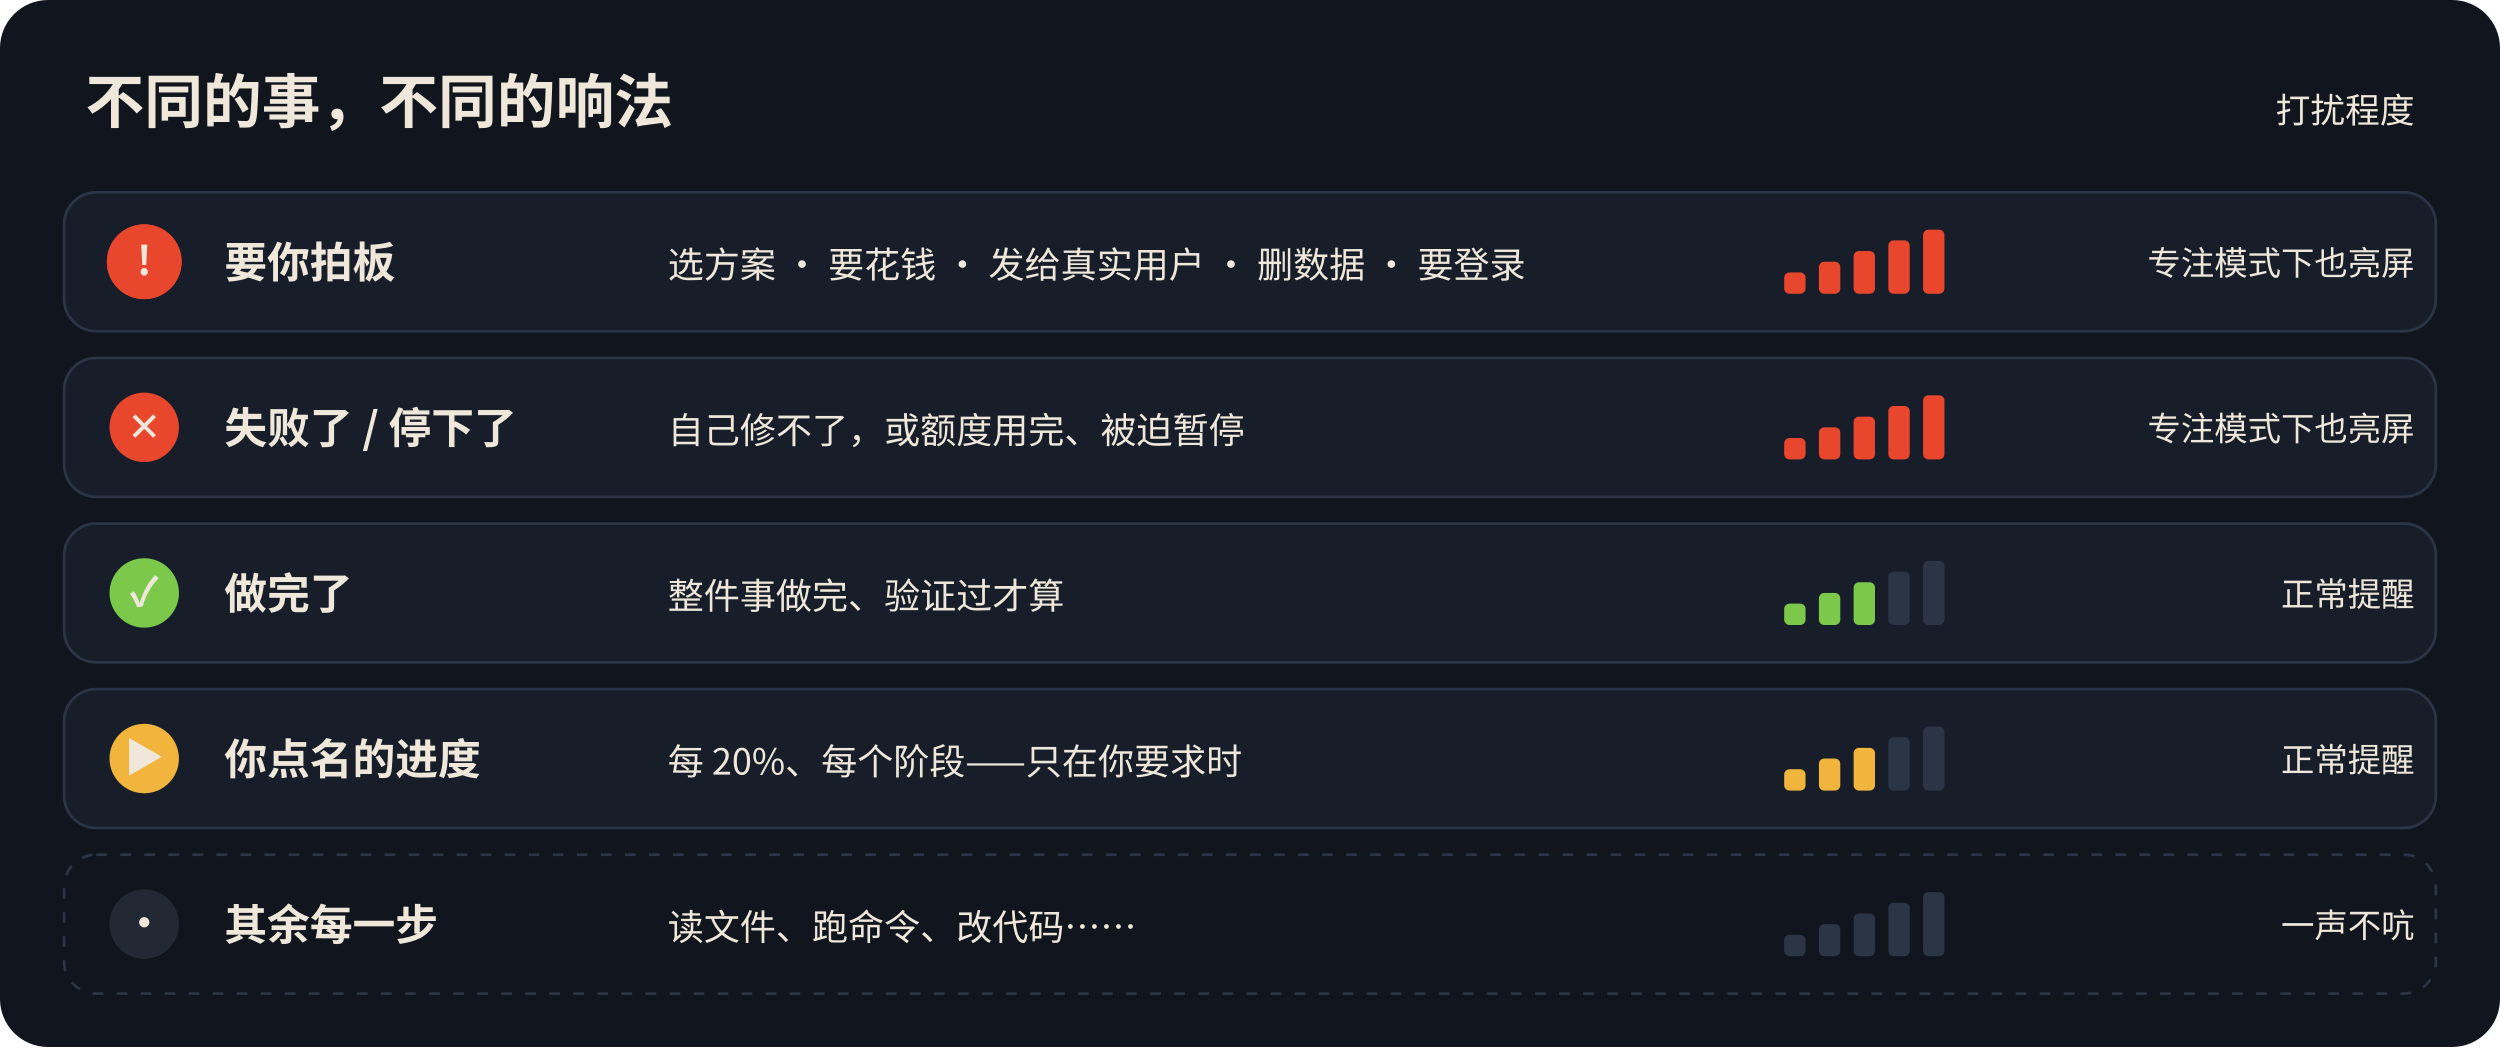
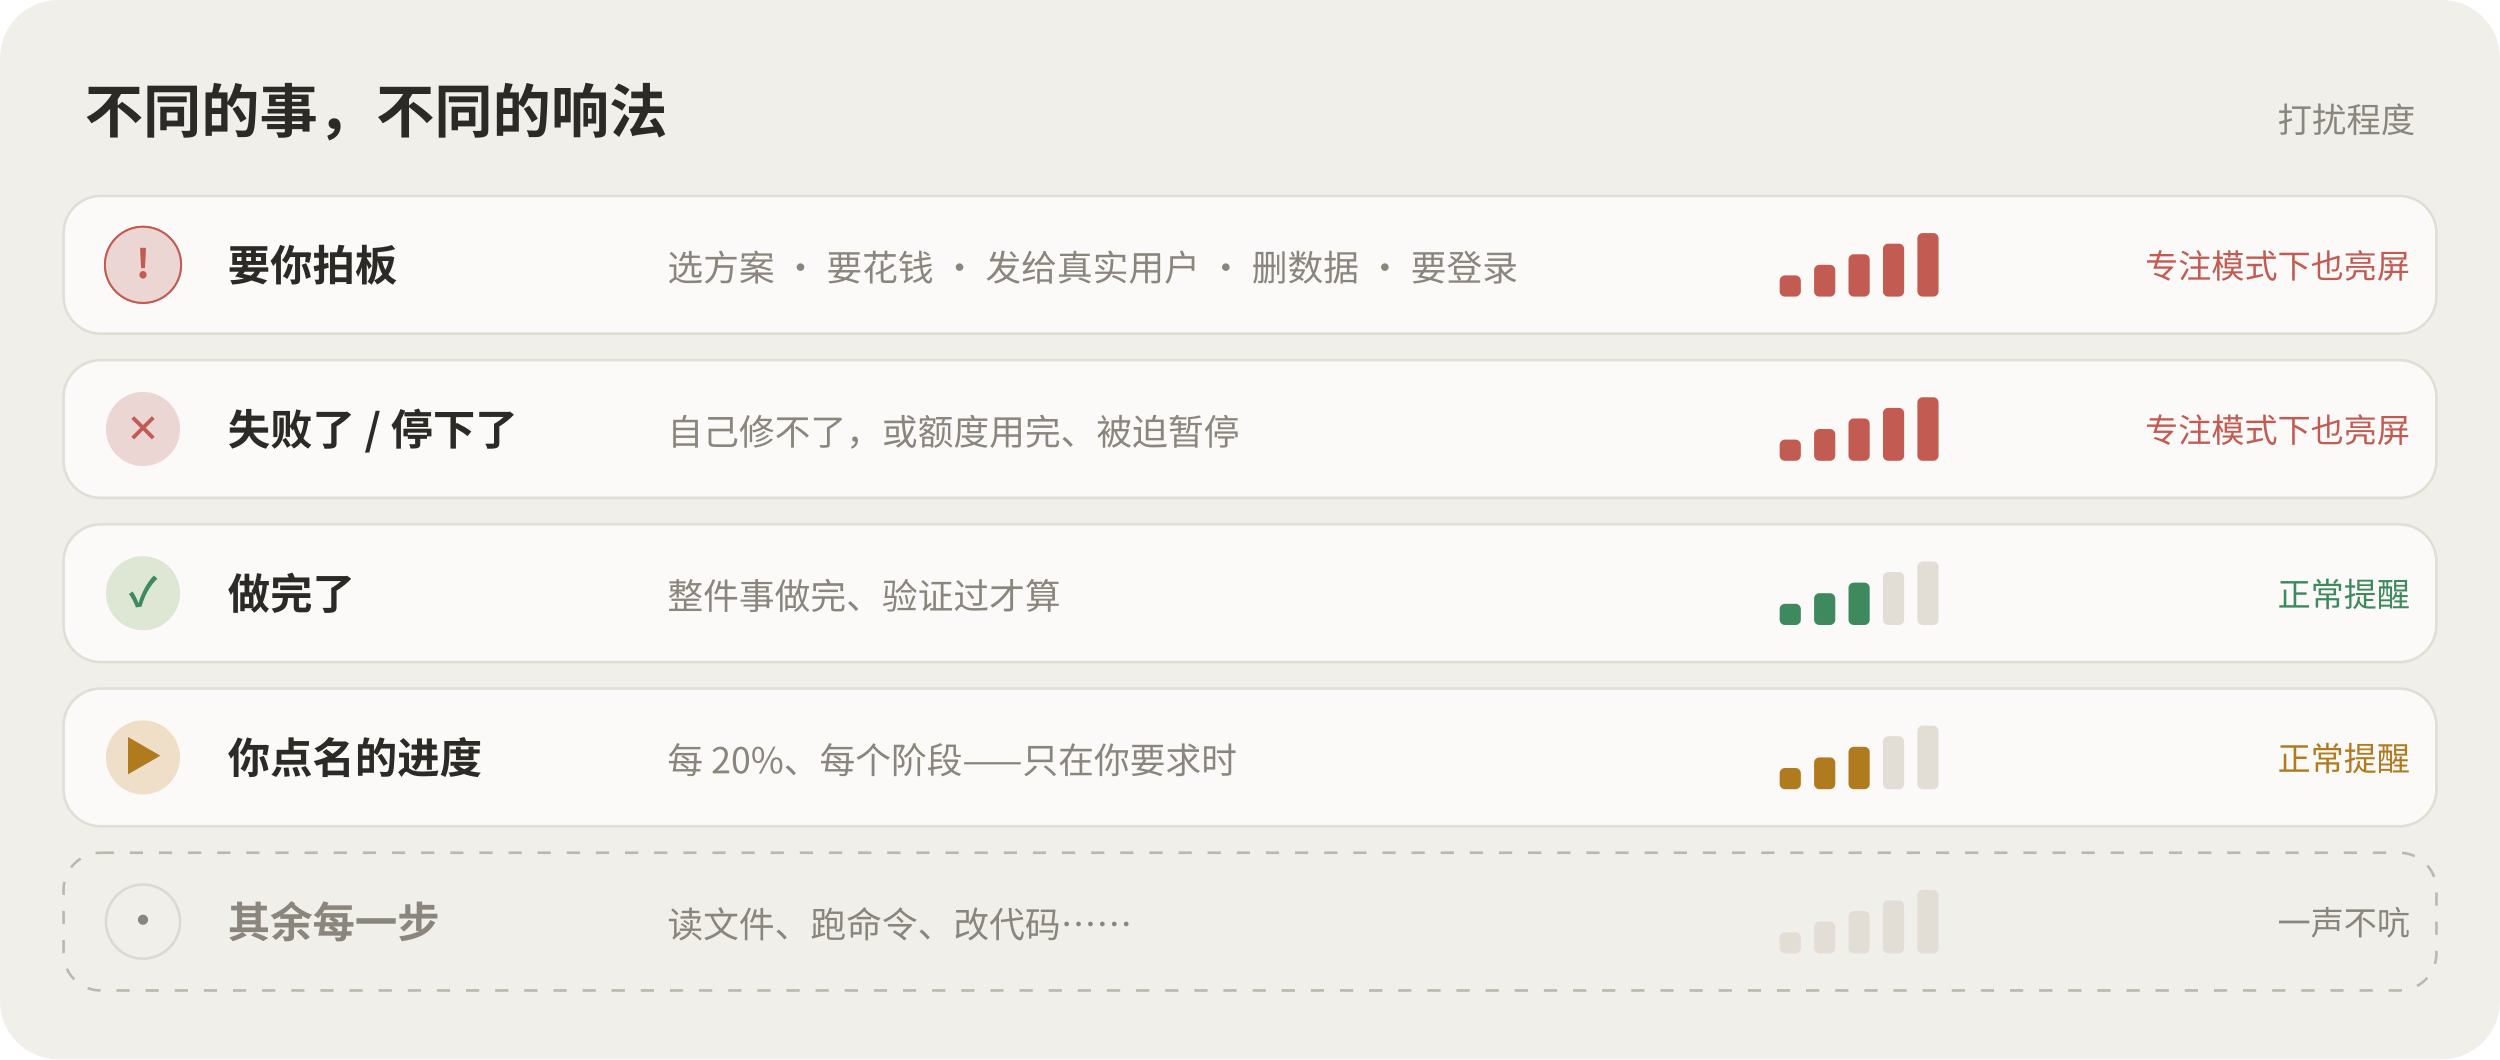
- <svg xmlns="http://www.w3.org/2000/svg" viewBox="0 0 936 392" width="936" height="392" role="img" aria-label="不同的事，不同的响法">
+ <svg xmlns="http://www.w3.org/2000/svg" viewBox="0 0 944 400" width="944" height="400" role="img" aria-label="不同的事，不同的响法">
+   <defs>
+     <filter id="sh" x="-15%" y="-15%" width="130%" height="140%">
+       <feDropShadow dx="0" dy="14" stdDeviation="16" flood-color="#3A3326" flood-opacity=".16" />
+     </filter>
+     <filter id="sh2" x="-10%" y="-20%" width="120%" height="160%">
+       <feDropShadow dx="0" dy="4" stdDeviation="6" flood-color="#3A3326" flood-opacity=".10" />
+     </filter>
+     <linearGradient id="wall" x1="0" y1="0" x2=".35" y2="1">
+       <stop offset="0" stop-color="#D7E2EC" />
+       <stop offset=".55" stop-color="#E0DAEA" />
+       <stop offset="1" stop-color="#EFDFC9" />
+     </linearGradient>
+   </defs>
  <style>
- text{font-family:'PingFang SC','Hiragino Sans GB','Microsoft YaHei','Noto Sans CJK SC','Segoe UI',system-ui,sans-serif;fill:#efe8da}
- .mono{font-family:'SF Mono','JetBrains Mono',Menlo,Consolas,'PingFang SC','Microsoft YaHei',monospace}
- @keyframes ring{0%{transform:scale(1);opacity:.55}60%,100%{transform:scale(2.3);opacity:0}}.ring{animation:ring 1.8s infinite ease-out;transform-box:fill-box;transform-origin:center}.ring2{animation-delay:.6s}
- @keyframes b00{0%,5.0%{opacity:.15}7.5%,88%{opacity:1}96%,100%{opacity:.15}}.b00{animation:b00 6s infinite}
- @keyframes b01{0%,7.0%{opacity:.15}9.5%,88%{opacity:1}96%,100%{opacity:.15}}.b01{animation:b01 6s infinite}
- @keyframes b02{0%,9.0%{opacity:.15}11.5%,88%{opacity:1}96%,100%{opacity:.15}}.b02{animation:b02 6s infinite}
- @keyframes b03{0%,11.0%{opacity:.15}13.5%,88%{opacity:1}96%,100%{opacity:.15}}.b03{animation:b03 6s infinite}
- @keyframes b04{0%,13.0%{opacity:.15}15.5%,88%{opacity:1}96%,100%{opacity:.15}}.b04{animation:b04 6s infinite}
- @keyframes b10{0%,5.0%{opacity:.15}7.5%,88%{opacity:1}96%,100%{opacity:.15}}.b10{animation:b10 6s infinite}
- @keyframes b11{0%,7.0%{opacity:.15}9.5%,88%{opacity:1}96%,100%{opacity:.15}}.b11{animation:b11 6s infinite}
- @keyframes b12{0%,9.0%{opacity:.15}11.5%,88%{opacity:1}96%,100%{opacity:.15}}.b12{animation:b12 6s infinite}
- @keyframes b13{0%,11.0%{opacity:.15}13.5%,88%{opacity:1}96%,100%{opacity:.15}}.b13{animation:b13 6s infinite}
- @keyframes b14{0%,13.0%{opacity:.15}15.5%,88%{opacity:1}96%,100%{opacity:.15}}.b14{animation:b14 6s infinite}
- @keyframes b20{0%,5.0%{opacity:.15}7.5%,88%{opacity:1}96%,100%{opacity:.15}}.b20{animation:b20 6s infinite}
- @keyframes b21{0%,7.0%{opacity:.15}9.5%,88%{opacity:1}96%,100%{opacity:.15}}.b21{animation:b21 6s infinite}
- @keyframes b22{0%,9.0%{opacity:.15}11.5%,88%{opacity:1}96%,100%{opacity:.15}}.b22{animation:b22 6s infinite}
- @keyframes b30{0%,5.0%{opacity:.15}7.5%,88%{opacity:1}96%,100%{opacity:.15}}.b30{animation:b30 6s infinite}
- @keyframes b31{0%,7.0%{opacity:.15}9.5%,88%{opacity:1}96%,100%{opacity:.15}}.b31{animation:b31 6s infinite}
- @keyframes b32{0%,9.0%{opacity:.15}11.5%,88%{opacity:1}96%,100%{opacity:.15}}.b32{animation:b32 6s infinite}
+ svg{fill:#2B2A27}
+ text{font-family:-apple-system,BlinkMacSystemFont,'PingFang SC','Hiragino Sans GB','Noto Sans CJK SC','Microsoft YaHei','Segoe UI',sans-serif}
+ .mono{font-family:ui-monospace,'SF Mono','JetBrains Mono',Menlo,Consolas,'PingFang SC','Microsoft YaHei',monospace}
+ @keyframes ring{0%{transform:scale(1);opacity:.5}60%,100%{transform:scale(2.2);opacity:0}}.ring{animation:ring 1.8s infinite ease-out;transform-box:fill-box;transform-origin:center}.ring2{animation-delay:.6s}
+ @keyframes b00{0%,5.0%{opacity:.2}7.5%,88%{opacity:1}96%,100%{opacity:.2}}.b00{animation:b00 6s infinite}
+ @keyframes b01{0%,7.0%{opacity:.2}9.5%,88%{opacity:1}96%,100%{opacity:.2}}.b01{animation:b01 6s infinite}
+ @keyframes b02{0%,9.0%{opacity:.2}11.5%,88%{opacity:1}96%,100%{opacity:.2}}.b02{animation:b02 6s infinite}
+ @keyframes b03{0%,11.0%{opacity:.2}13.5%,88%{opacity:1}96%,100%{opacity:.2}}.b03{animation:b03 6s infinite}
+ @keyframes b04{0%,13.0%{opacity:.2}15.5%,88%{opacity:1}96%,100%{opacity:.2}}.b04{animation:b04 6s infinite}
+ @keyframes b10{0%,5.0%{opacity:.2}7.5%,88%{opacity:1}96%,100%{opacity:.2}}.b10{animation:b10 6s infinite}
+ @keyframes b11{0%,7.0%{opacity:.2}9.5%,88%{opacity:1}96%,100%{opacity:.2}}.b11{animation:b11 6s infinite}
+ @keyframes b12{0%,9.0%{opacity:.2}11.5%,88%{opacity:1}96%,100%{opacity:.2}}.b12{animation:b12 6s infinite}
+ @keyframes b13{0%,11.0%{opacity:.2}13.5%,88%{opacity:1}96%,100%{opacity:.2}}.b13{animation:b13 6s infinite}
+ @keyframes b14{0%,13.0%{opacity:.2}15.5%,88%{opacity:1}96%,100%{opacity:.2}}.b14{animation:b14 6s infinite}
+ @keyframes b20{0%,5.0%{opacity:.2}7.5%,88%{opacity:1}96%,100%{opacity:.2}}.b20{animation:b20 6s infinite}
+ @keyframes b21{0%,7.0%{opacity:.2}9.5%,88%{opacity:1}96%,100%{opacity:.2}}.b21{animation:b21 6s infinite}
+ @keyframes b22{0%,9.0%{opacity:.2}11.5%,88%{opacity:1}96%,100%{opacity:.2}}.b22{animation:b22 6s infinite}
+ @keyframes b30{0%,5.0%{opacity:.2}7.5%,88%{opacity:1}96%,100%{opacity:.2}}.b30{animation:b30 6s infinite}
+ @keyframes b31{0%,7.0%{opacity:.2}9.5%,88%{opacity:1}96%,100%{opacity:.2}}.b31{animation:b31 6s infinite}
+ @keyframes b32{0%,9.0%{opacity:.2}11.5%,88%{opacity:1}96%,100%{opacity:.2}}.b32{animation:b32 6s infinite}
@media (prefers-reduced-motion: reduce){*{animation:none!important}}
</style>
-   <rect width="936" height="392" rx="18" fill="#10151e" />
-   <text x="32" y="46" font-size="22" font-weight="700">不同的事，不同的响法</text>
-   <text x="904" y="46" font-size="13" fill="#8d95a5" text-anchor="end">打扰程度</text>
-   <rect x="24" y="72" width="888" height="52" rx="12" fill="#171e2a" stroke="#2b3546" />
-   <circle class="ring" cx="54" cy="98" r="13" fill="none" stroke="#e8472e" stroke-width="2" />
-   <circle class="ring ring2" cx="54" cy="98" r="13" fill="none" stroke="#e8472e" stroke-width="2" />
-   <circle cx="54" cy="98" r="13" fill="#e8472e" opacity="1" />
-   <text x="54" y="103" font-size="15" font-weight="800" text-anchor="middle" fill="#10151e">!</text>
-   <text x="84" y="104" font-size="16" font-weight="700" fill="#efe8da">要你拍板</text>
-   <text x="250" y="104" font-size="13.5" fill="#8d95a5">选方案 · 要花钱 · 发给真实用户 · 删数据 · 要登录</text>
-   <rect class="b00" x="668" y="102" width="8" height="8" rx="2" fill="#e8472e" />
-   <rect class="b01" x="681" y="98" width="8" height="12" rx="2" fill="#e8472e" />
-   <rect class="b02" x="694" y="94" width="8" height="16" rx="2" fill="#e8472e" />
-   <rect class="b03" x="707" y="90" width="8" height="20" rx="2" fill="#e8472e" />
-   <rect class="b04" x="720" y="86" width="8" height="24" rx="2" fill="#e8472e" />
-   <text x="904" y="103" font-size="12.5" text-anchor="end" fill="#e8472e">专注模式下也亮屏</text>
-   <rect x="24" y="134" width="888" height="52" rx="12" fill="#171e2a" stroke="#2b3546" />
-   <circle cx="54" cy="160" r="13" fill="#e8472e" opacity="1" />
-   <text x="54" y="165" font-size="15" font-weight="800" text-anchor="middle" fill="#10151e">✕</text>
-   <text x="84" y="166" font-size="16" font-weight="700" fill="#efe8da">失败了 / 停下了</text>
-   <text x="250" y="166" font-size="13.5" fill="#8d95a5">自己修不了，或额度用完、被迫暂停</text>
-   <rect class="b10" x="668" y="164" width="8" height="8" rx="2" fill="#e8472e" />
-   <rect class="b11" x="681" y="160" width="8" height="12" rx="2" fill="#e8472e" />
-   <rect class="b12" x="694" y="156" width="8" height="16" rx="2" fill="#e8472e" />
-   <rect class="b13" x="707" y="152" width="8" height="20" rx="2" fill="#e8472e" />
-   <rect class="b14" x="720" y="148" width="8" height="24" rx="2" fill="#e8472e" />
-   <text x="904" y="165" font-size="12.5" text-anchor="end" fill="#e8472e">专注模式下也亮屏</text>
-   <rect x="24" y="196" width="888" height="52" rx="12" fill="#171e2a" stroke="#2b3546" />
-   <circle cx="54" cy="222" r="13" fill="#7cc84a" opacity="1" />
-   <text x="54" y="227" font-size="15" font-weight="800" text-anchor="middle" fill="#10151e">✓</text>
-   <text x="84" y="228" font-size="16" font-weight="700" fill="#efe8da">做完了</text>
-   <text x="250" y="228" font-size="13.5" fill="#8d95a5">整件事做完、验证过才算</text>
-   <rect class="b20" x="668" y="226" width="8" height="8" rx="2" fill="#7cc84a" />
-   <rect class="b21" x="681" y="222" width="8" height="12" rx="2" fill="#7cc84a" />
-   <rect class="b22" x="694" y="218" width="8" height="16" rx="2" fill="#7cc84a" />
-   <rect class="" x="707" y="214" width="8" height="20" rx="2" fill="#2b3546" />
-   <rect class="" x="720" y="210" width="8" height="24" rx="2" fill="#2b3546" />
-   <text x="904" y="227" font-size="12.5" text-anchor="end" fill="#7cc84a">正常提醒</text>
-   <rect x="24" y="258" width="888" height="52" rx="12" fill="#171e2a" stroke="#2b3546" />
-   <circle cx="54" cy="284" r="13" fill="#f1b43c" opacity="1" />
-   <text x="54" y="289" font-size="15" font-weight="800" text-anchor="middle" fill="#10151e">▶</text>
-   <text x="84" y="290" font-size="16" font-weight="700" fill="#efe8da">你点名的进度</text>
-   <text x="250" y="290" font-size="13.5" fill="#8d95a5">每 20%、每个阶段——只在你要求时</text>
-   <rect class="b30" x="668" y="288" width="8" height="8" rx="2" fill="#f1b43c" />
-   <rect class="b31" x="681" y="284" width="8" height="12" rx="2" fill="#f1b43c" />
-   <rect class="b32" x="694" y="280" width="8" height="16" rx="2" fill="#f1b43c" />
-   <rect class="" x="707" y="276" width="8" height="20" rx="2" fill="#2b3546" />
-   <rect class="" x="720" y="272" width="8" height="24" rx="2" fill="#2b3546" />
-   <text x="904" y="289" font-size="12.5" text-anchor="end" fill="#f1b43c">正常提醒</text>
-   <rect x="24" y="320" width="888" height="52" rx="12" fill="#10151e" stroke="#2b3546" stroke-dasharray="4 5" />
-   <circle cx="54" cy="346" r="13" fill="#5c6577" opacity=".25" />
-   <text x="54" y="351" font-size="15" font-weight="800" text-anchor="middle" fill="#8d95a5">·</text>
-   <text x="84" y="352" font-size="16" font-weight="700" fill="#8d95a5">其余每一步</text>
-   <text x="250" y="352" font-size="13.5" fill="#8d95a5">读文件、跑命令、改代码……</text>
-   <rect class="" x="668" y="350" width="8" height="8" rx="2" fill="#2b3546" />
-   <rect class="" x="681" y="346" width="8" height="12" rx="2" fill="#2b3546" />
-   <rect class="" x="694" y="342" width="8" height="16" rx="2" fill="#2b3546" />
-   <rect class="" x="707" y="338" width="8" height="20" rx="2" fill="#2b3546" />
-   <rect class="" x="720" y="334" width="8" height="24" rx="2" fill="#2b3546" />
-   <text x="904" y="351" font-size="12.5" text-anchor="end" fill="#8d95a5">一声不吭</text>
+   <rect width="944" height="400" rx="22" fill="#F1EFEA" />
+   <text x="32" y="50" font-size="22" font-weight="700">不同的事，不同的响法</text>
+   <text x="912" y="50" font-size="13" fill="#8A867D" text-anchor="end">打扰程度</text>
+   <rect x="24" y="74" width="896" height="52" rx="14" fill="#FBFAF8" stroke="#E2DED6" />
+   <circle class="ring" cx="54" cy="100" r="14" fill="none" stroke="#C25B52" stroke-width="1.5" />
+   <circle class="ring ring2" cx="54" cy="100" r="14" fill="none" stroke="#C25B52" stroke-width="1.5" />
+   <circle cx="54" cy="100" r="14" fill="#EBD6D3" stroke="none" />
+   <text x="54" y="105" font-size="15" font-weight="800" text-anchor="middle" fill="#C25B52">!</text>
+   <text x="86" y="106" font-size="16" font-weight="700" fill="#2B2A27">要你拍板</text>
+   <text x="252" y="106" font-size="13.5" fill="#8A867D">选方案 · 要花钱 · 发给真实用户 · 删数据 · 要登录</text>
+   <rect class="b00" x="672" y="104" width="8" height="8" rx="2" fill="#C25B52" />
+   <rect class="b01" x="685" y="100" width="8" height="12" rx="2" fill="#C25B52" />
+   <rect class="b02" x="698" y="96" width="8" height="16" rx="2" fill="#C25B52" />
+   <rect class="b03" x="711" y="92" width="8" height="20" rx="2" fill="#C25B52" />
+   <rect class="b04" x="724" y="88" width="8" height="24" rx="2" fill="#C25B52" />
+   <text x="910" y="105" font-size="12.5" text-anchor="end" fill="#C25B52">专注模式下也亮屏</text>
+   <rect x="24" y="136" width="896" height="52" rx="14" fill="#FBFAF8" stroke="#E2DED6" />
+   <circle cx="54" cy="162" r="14" fill="#EBD6D3" stroke="none" />
+   <text x="54" y="167" font-size="15" font-weight="800" text-anchor="middle" fill="#C25B52">✕</text>
+   <text x="86" y="168" font-size="16" font-weight="700" fill="#2B2A27">失败了 / 停下了</text>
+   <text x="252" y="168" font-size="13.5" fill="#8A867D">自己修不了，或额度用完、被迫暂停</text>
+   <rect class="b10" x="672" y="166" width="8" height="8" rx="2" fill="#C25B52" />
+   <rect class="b11" x="685" y="162" width="8" height="12" rx="2" fill="#C25B52" />
+   <rect class="b12" x="698" y="158" width="8" height="16" rx="2" fill="#C25B52" />
+   <rect class="b13" x="711" y="154" width="8" height="20" rx="2" fill="#C25B52" />
+   <rect class="b14" x="724" y="150" width="8" height="24" rx="2" fill="#C25B52" />
+   <text x="910" y="167" font-size="12.5" text-anchor="end" fill="#C25B52">专注模式下也亮屏</text>
+   <rect x="24" y="198" width="896" height="52" rx="14" fill="#FBFAF8" stroke="#E2DED6" />
+   <circle cx="54" cy="224" r="14" fill="#DDE7D3" stroke="none" />
+   <text x="54" y="229" font-size="15" font-weight="800" text-anchor="middle" fill="#3E8A5E">✓</text>
+   <text x="86" y="230" font-size="16" font-weight="700" fill="#2B2A27">做完了</text>
+   <text x="252" y="230" font-size="13.5" fill="#8A867D">整件事做完、验证过才算</text>
+   <rect class="b20" x="672" y="228" width="8" height="8" rx="2" fill="#3E8A5E" />
+   <rect class="b21" x="685" y="224" width="8" height="12" rx="2" fill="#3E8A5E" />
+   <rect class="b22" x="698" y="220" width="8" height="16" rx="2" fill="#3E8A5E" />
+   <rect class="" x="711" y="216" width="8" height="20" rx="2" fill="#E2DED6" />
+   <rect class="" x="724" y="212" width="8" height="24" rx="2" fill="#E2DED6" />
+   <text x="910" y="229" font-size="12.5" text-anchor="end" fill="#3E8A5E">正常提醒</text>
+   <rect x="24" y="260" width="896" height="52" rx="14" fill="#FBFAF8" stroke="#E2DED6" />
+   <circle cx="54" cy="286" r="14" fill="#EFDFC9" stroke="none" />
+   <text x="54" y="291" font-size="15" font-weight="800" text-anchor="middle" fill="#B07A1F">▶</text>
+   <text x="86" y="292" font-size="16" font-weight="700" fill="#2B2A27">你点名的进度</text>
+   <text x="252" y="292" font-size="13.5" fill="#8A867D">每 20%、每个阶段——只在你要求时</text>
+   <rect class="b30" x="672" y="290" width="8" height="8" rx="2" fill="#B07A1F" />
+   <rect class="b31" x="685" y="286" width="8" height="12" rx="2" fill="#B07A1F" />
+   <rect class="b32" x="698" y="282" width="8" height="16" rx="2" fill="#B07A1F" />
+   <rect class="" x="711" y="278" width="8" height="20" rx="2" fill="#E2DED6" />
+   <rect class="" x="724" y="274" width="8" height="24" rx="2" fill="#E2DED6" />
+   <text x="910" y="291" font-size="12.5" text-anchor="end" fill="#B07A1F">正常提醒</text>
+   <rect x="24" y="322" width="896" height="52" rx="14" fill="none" stroke="#BDB8AD" stroke-dasharray="5 6" />
+   <circle cx="54" cy="348" r="14" fill="#F1EFEA" stroke="#DDD9D0" />
+   <text x="54" y="353" font-size="15" font-weight="800" text-anchor="middle" fill="#8A867D">·</text>
+   <text x="86" y="354" font-size="16" font-weight="700" fill="#8A867D">其余每一步</text>
+   <text x="252" y="354" font-size="13.5" fill="#8A867D">读文件、跑命令、改代码……</text>
+   <rect class="" x="672" y="352" width="8" height="8" rx="2" fill="#E2DED6" />
+   <rect class="" x="685" y="348" width="8" height="12" rx="2" fill="#E2DED6" />
+   <rect class="" x="698" y="344" width="8" height="16" rx="2" fill="#E2DED6" />
+   <rect class="" x="711" y="340" width="8" height="20" rx="2" fill="#E2DED6" />
+   <rect class="" x="724" y="336" width="8" height="24" rx="2" fill="#E2DED6" />
+   <text x="910" y="353" font-size="12.5" text-anchor="end" fill="#8A867D">一声不吭</text>
</svg>
